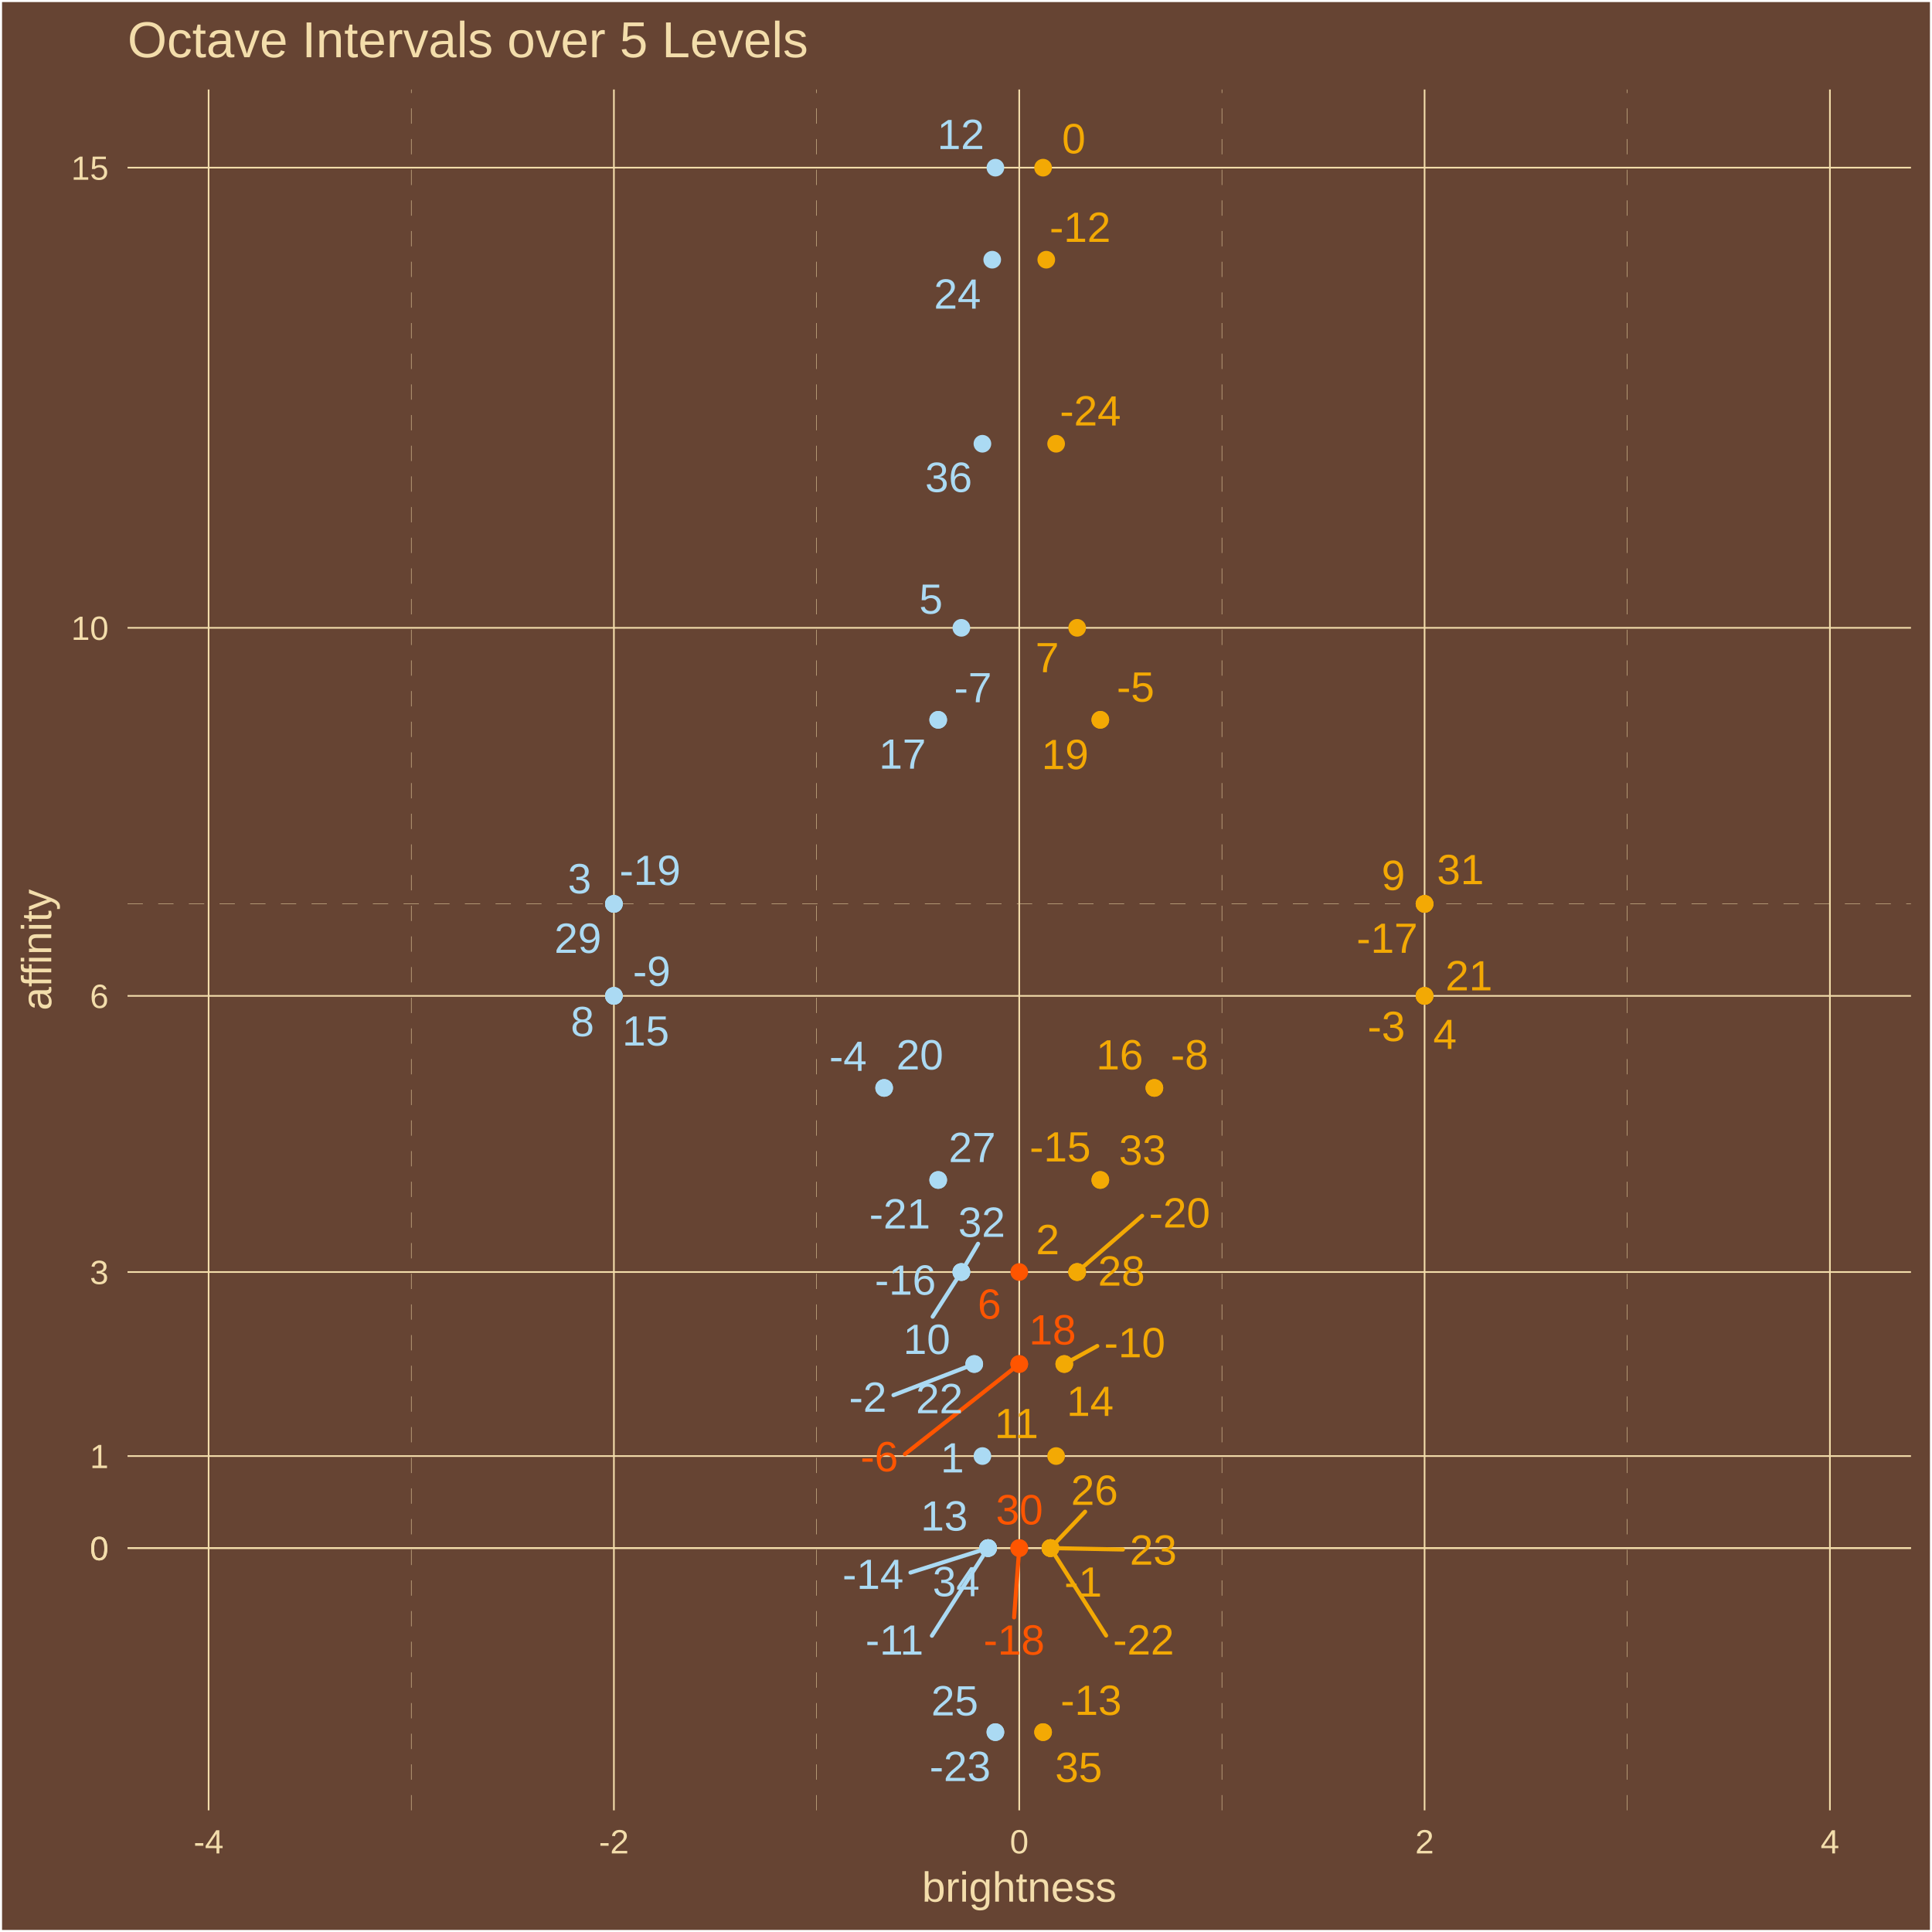
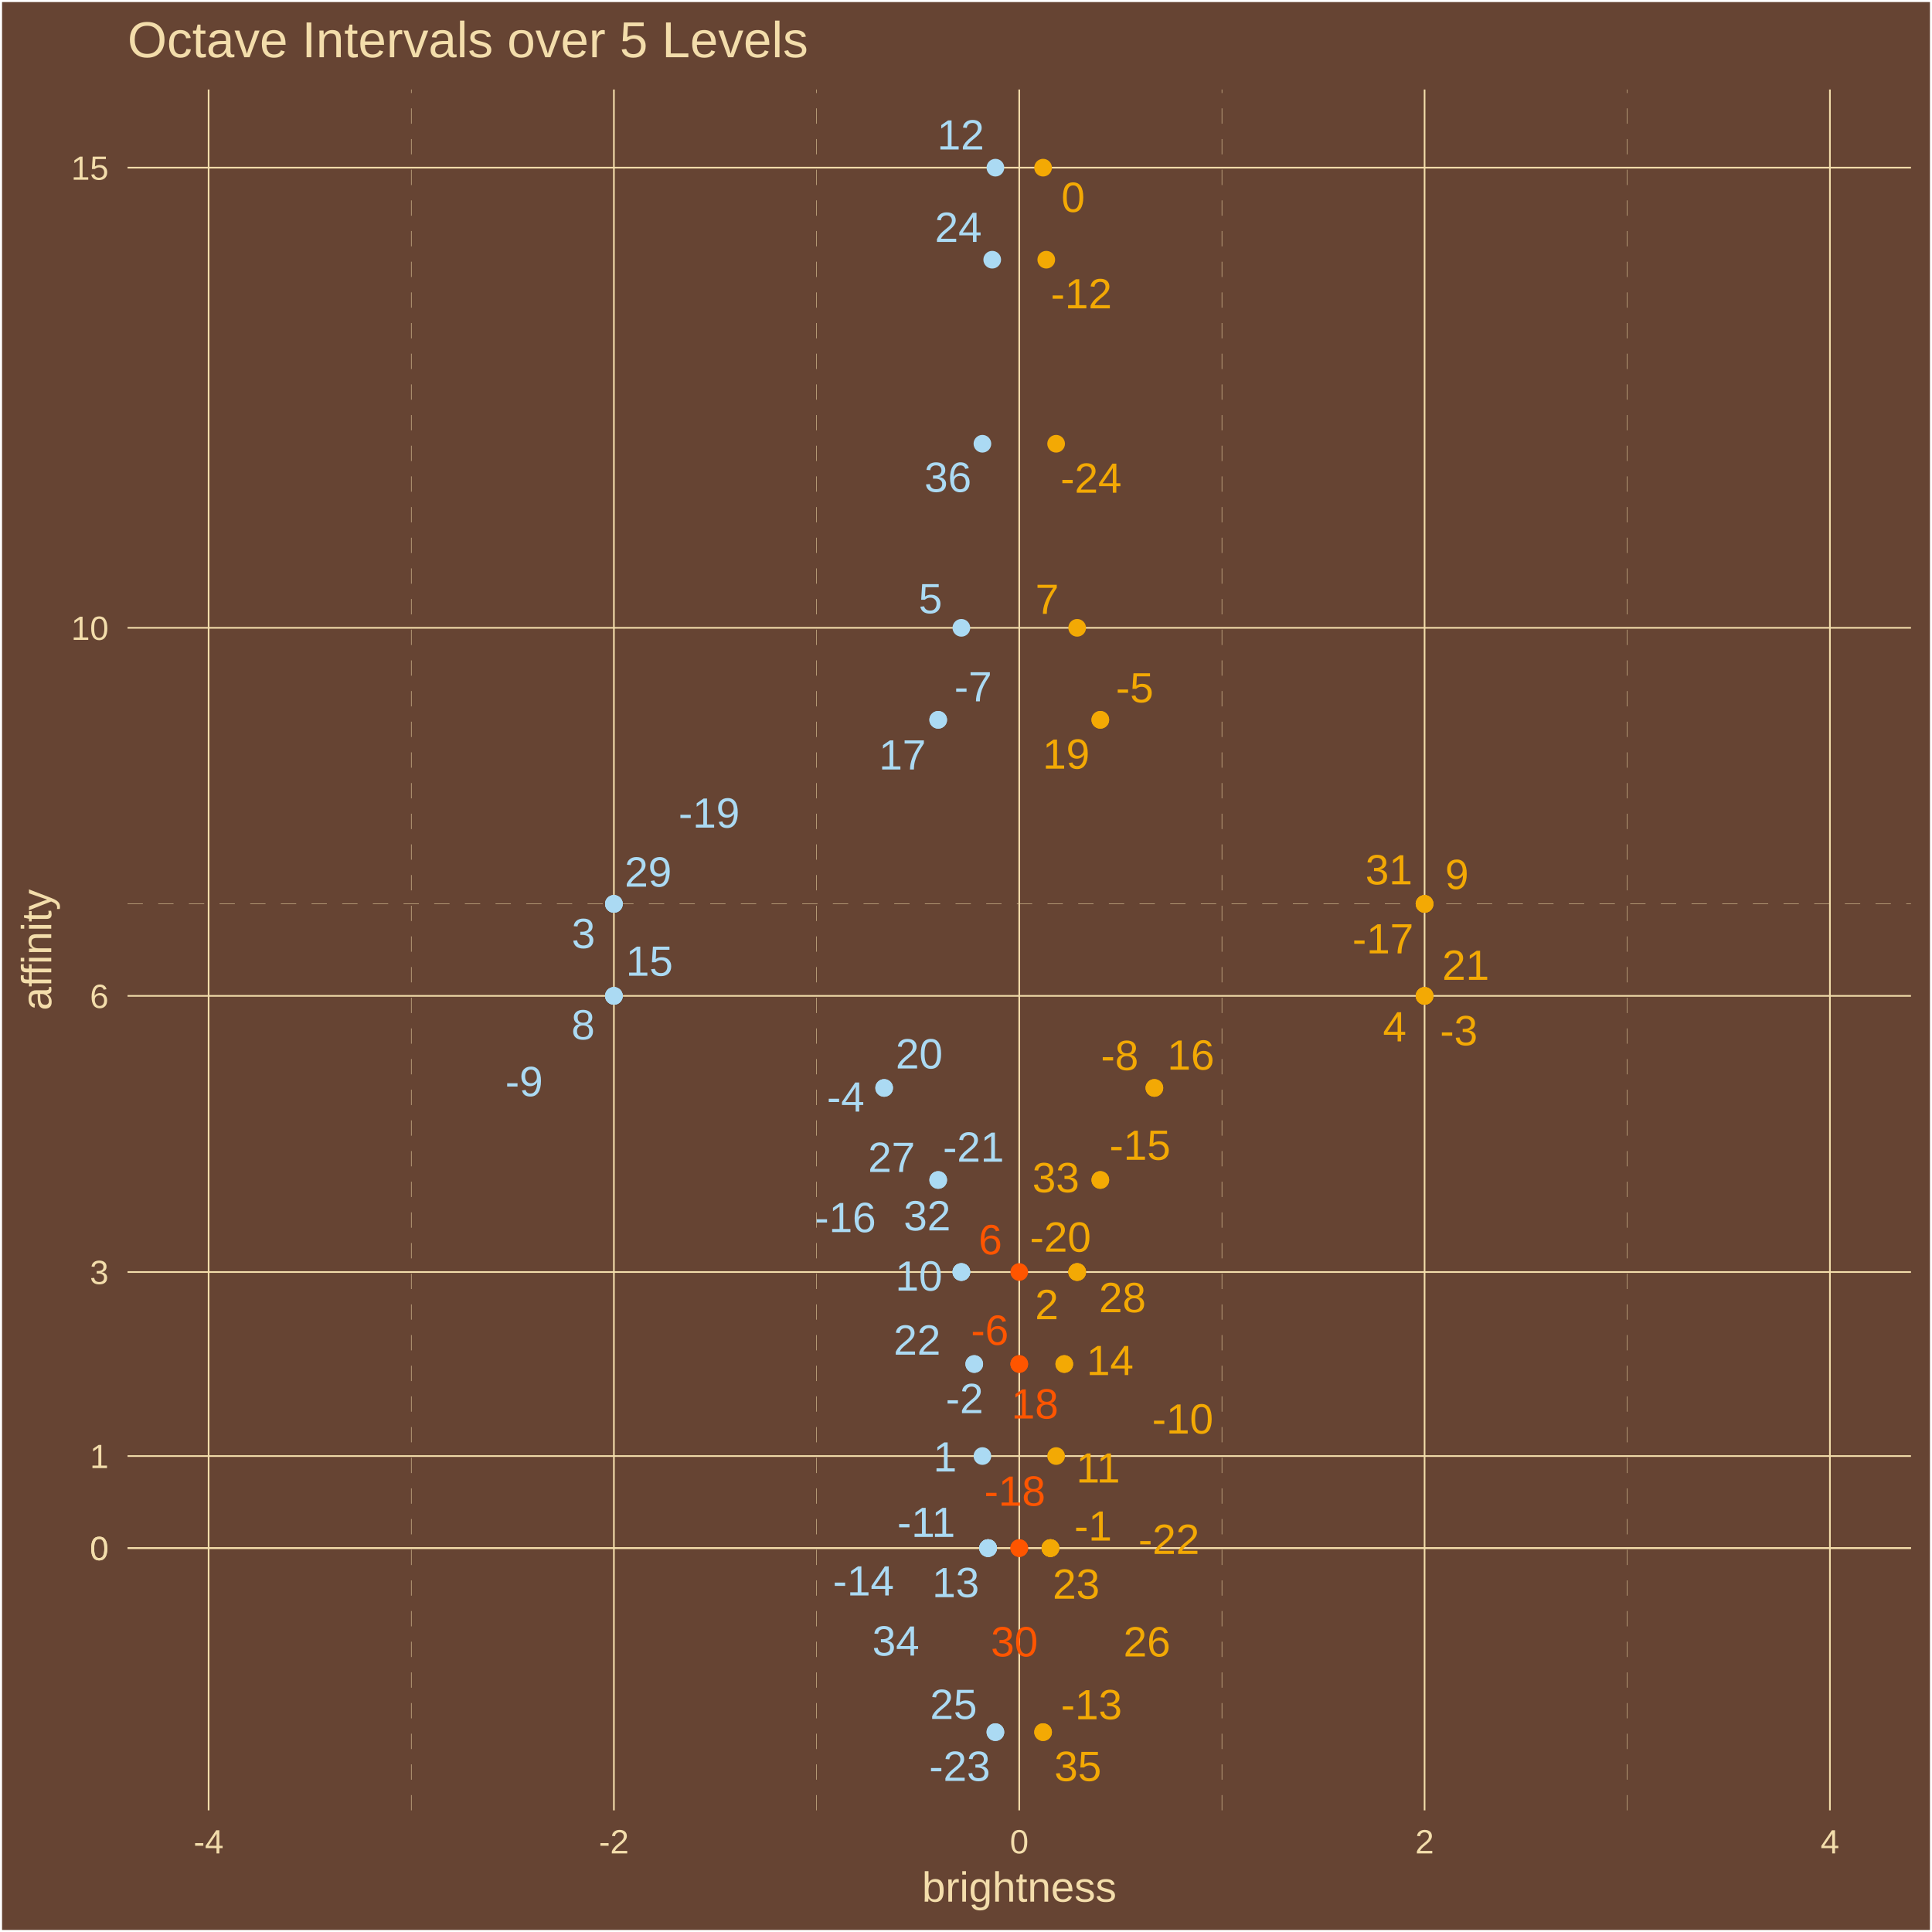
<svg xmlns="http://www.w3.org/2000/svg" class="svglite" width="504.00pt" height="504.00pt" viewBox="0 0 504.00 504.00">
  <defs>
    <style type="text/css">
    .svglite line, .svglite polyline, .svglite polygon, .svglite path, .svglite rect, .svglite circle {
      fill: none;
      stroke: #000000;
      stroke-linecap: round;
      stroke-linejoin: round;
      stroke-miterlimit: 10.00;
    }
    .svglite text {
      white-space: pre;
    }
  </style>
  </defs>
  <rect width="100%" height="100%" style="stroke: none; fill: #664433;" />
  <defs>
    <clipPath id="cpMC4wMHw1MDQuMDB8MC4wMHw1MDQuMDA=">
      <rect x="0.00" y="0.00" width="504.00" height="504.00" />
    </clipPath>
  </defs>
  <g clip-path="url(#cpMC4wMHw1MDQuMDB8MC4wMHw1MDQuMDA=)">
    <rect x="0.00" y="0" width="504.00" height="504.00" style="stroke-width: 1.07; stroke: #FFFFFF; fill: #664433;" />
  </g>
  <defs>
    <clipPath id="cpMzMuMjd8NDk4LjUyfDIzLjM0fDQ3Mi4yNw==">
      <rect x="33.27" y="23.34" width="465.25" height="448.93" />
    </clipPath>
  </defs>
  <g clip-path="url(#cpMzMuMjd8NDk4LjUyfDIzLjM0fDQ3Mi4yNw==)">
    <rect x="33.27" y="23.34" width="465.25" height="448.93" style="stroke-width: 1.07; stroke: none; fill: #664433;" />
    <polyline points="33.27,235.80 498.52,235.80 " style="stroke-width: 0.11; stroke: #F3DDAB; stroke-dasharray: 4.00,4.00; stroke-linecap: butt;" />
    <polyline points="107.29,472.27 107.29,23.34 " style="stroke-width: 0.11; stroke: #F3DDAB; stroke-dasharray: 4.00,4.00; stroke-linecap: butt;" />
    <polyline points="213.02,472.27 213.02,23.34 " style="stroke-width: 0.11; stroke: #F3DDAB; stroke-dasharray: 4.00,4.00; stroke-linecap: butt;" />
    <polyline points="318.76,472.27 318.76,23.34 " style="stroke-width: 0.11; stroke: #F3DDAB; stroke-dasharray: 4.00,4.00; stroke-linecap: butt;" />
    <polyline points="424.50,472.27 424.50,23.34 " style="stroke-width: 0.11; stroke: #F3DDAB; stroke-dasharray: 4.00,4.00; stroke-linecap: butt;" />
    <polyline points="33.27,403.85 498.52,403.85 " style="stroke-width: 0.43; stroke: #F3DDAB; stroke-linecap: butt;" />
    <polyline points="33.27,403.85 498.52,403.85 " style="stroke-width: 0.43; stroke: #F3DDAB; stroke-linecap: butt;" />
    <polyline points="33.27,379.84 498.52,379.84 " style="stroke-width: 0.43; stroke: #F3DDAB; stroke-linecap: butt;" />
    <polyline points="33.27,331.83 498.52,331.83 " style="stroke-width: 0.43; stroke: #F3DDAB; stroke-linecap: butt;" />
    <polyline points="33.27,259.80 498.52,259.80 " style="stroke-width: 0.43; stroke: #F3DDAB; stroke-linecap: butt;" />
    <polyline points="33.27,163.78 498.52,163.78 " style="stroke-width: 0.43; stroke: #F3DDAB; stroke-linecap: butt;" />
    <polyline points="33.27,43.74 498.52,43.74 " style="stroke-width: 0.43; stroke: #F3DDAB; stroke-linecap: butt;" />
    <polyline points="54.42,472.27 54.42,23.34 " style="stroke-width: 0.43; stroke: #F3DDAB; stroke-linecap: butt;" />
    <polyline points="160.15,472.27 160.15,23.34 " style="stroke-width: 0.43; stroke: #F3DDAB; stroke-linecap: butt;" />
    <polyline points="265.89,472.27 265.89,23.34 " style="stroke-width: 0.43; stroke: #F3DDAB; stroke-linecap: butt;" />
    <polyline points="371.63,472.27 371.63,23.34 " style="stroke-width: 0.43; stroke: #F3DDAB; stroke-linecap: butt;" />
    <polyline points="477.37,472.27 477.37,23.34 " style="stroke-width: 0.43; stroke: #F3DDAB; stroke-linecap: butt;" />
    <circle cx="275.51" cy="115.76" r="1.95" style="stroke-width: 0.71; stroke: #F3A904; fill: #F3A904;" />
    <circle cx="259.67" cy="451.86" r="1.95" style="stroke-width: 0.71; stroke: #ABDAF3; fill: #ABDAF3;" />
    <circle cx="274.03" cy="403.85" r="1.95" style="stroke-width: 0.71; stroke: #F3A904; fill: #F3A904;" />
    <circle cx="244.75" cy="307.82" r="1.95" style="stroke-width: 0.71; stroke: #ABDAF3; fill: #ABDAF3;" />
    <circle cx="281.00" cy="331.83" r="1.95" style="stroke-width: 0.71; stroke: #F3A904; fill: #F3A904;" />
    <circle cx="160.15" cy="235.80" r="1.95" style="stroke-width: 0.71; stroke: #ABDAF3; fill: #ABDAF3;" />
    <circle cx="265.89" cy="403.85" r="1.95" style="stroke-width: 0.71; stroke: #FF5500; fill: #FF5500;" />
    <circle cx="371.63" cy="235.80" r="1.95" style="stroke-width: 0.71; stroke: #F3A904; fill: #F3A904;" />
    <circle cx="250.79" cy="331.83" r="1.95" style="stroke-width: 0.71; stroke: #ABDAF3; fill: #ABDAF3;" />
    <circle cx="287.04" cy="307.82" r="1.95" style="stroke-width: 0.71; stroke: #F3A904; fill: #F3A904;" />
    <circle cx="257.76" cy="403.85" r="1.95" style="stroke-width: 0.71; stroke: #ABDAF3; fill: #ABDAF3;" />
    <circle cx="272.11" cy="451.86" r="1.95" style="stroke-width: 0.71; stroke: #F3A904; fill: #F3A904;" />
    <circle cx="272.94" cy="67.75" r="1.95" style="stroke-width: 0.71; stroke: #F3A904; fill: #F3A904;" />
    <circle cx="257.76" cy="403.85" r="1.95" style="stroke-width: 0.71; stroke: #ABDAF3; fill: #ABDAF3;" />
    <circle cx="277.64" cy="355.83" r="1.95" style="stroke-width: 0.71; stroke: #F3A904; fill: #F3A904;" />
    <circle cx="160.15" cy="259.80" r="1.95" style="stroke-width: 0.71; stroke: #ABDAF3; fill: #ABDAF3;" />
    <circle cx="301.14" cy="283.81" r="1.95" style="stroke-width: 0.71; stroke: #F3A904; fill: #F3A904;" />
    <circle cx="244.75" cy="187.78" r="1.95" style="stroke-width: 0.71; stroke: #ABDAF3; fill: #ABDAF3;" />
    <circle cx="265.89" cy="355.83" r="1.95" style="stroke-width: 0.71; stroke: #FF5500; fill: #FF5500;" />
    <circle cx="287.04" cy="187.78" r="1.95" style="stroke-width: 0.71; stroke: #F3A904; fill: #F3A904;" />
    <circle cx="230.65" cy="283.81" r="1.95" style="stroke-width: 0.71; stroke: #ABDAF3; fill: #ABDAF3;" />
    <circle cx="371.63" cy="259.80" r="1.95" style="stroke-width: 0.71; stroke: #F3A904; fill: #F3A904;" />
    <circle cx="254.15" cy="355.83" r="1.95" style="stroke-width: 0.71; stroke: #ABDAF3; fill: #ABDAF3;" />
    <circle cx="274.03" cy="403.85" r="1.95" style="stroke-width: 0.71; stroke: #F3A904; fill: #F3A904;" />
    <circle cx="272.11" cy="43.74" r="1.95" style="stroke-width: 0.71; stroke: #F3A904; fill: #F3A904;" />
    <circle cx="256.28" cy="379.84" r="1.95" style="stroke-width: 0.71; stroke: #ABDAF3; fill: #ABDAF3;" />
    <circle cx="281.00" cy="331.83" r="1.95" style="stroke-width: 0.71; stroke: #F3A904; fill: #F3A904;" />
    <circle cx="160.15" cy="235.80" r="1.95" style="stroke-width: 0.71; stroke: #ABDAF3; fill: #ABDAF3;" />
    <circle cx="371.63" cy="259.80" r="1.95" style="stroke-width: 0.71; stroke: #F3A904; fill: #F3A904;" />
    <circle cx="250.79" cy="163.78" r="1.95" style="stroke-width: 0.71; stroke: #ABDAF3; fill: #ABDAF3;" />
    <circle cx="265.89" cy="331.83" r="1.95" style="stroke-width: 0.71; stroke: #FF5500; fill: #FF5500;" />
    <circle cx="281.00" cy="163.78" r="1.95" style="stroke-width: 0.71; stroke: #F3A904; fill: #F3A904;" />
    <circle cx="160.15" cy="259.80" r="1.95" style="stroke-width: 0.71; stroke: #ABDAF3; fill: #ABDAF3;" />
    <circle cx="371.63" cy="235.80" r="1.95" style="stroke-width: 0.71; stroke: #F3A904; fill: #F3A904;" />
    <circle cx="250.79" cy="331.83" r="1.95" style="stroke-width: 0.71; stroke: #ABDAF3; fill: #ABDAF3;" />
    <circle cx="275.51" cy="379.84" r="1.95" style="stroke-width: 0.71; stroke: #F3A904; fill: #F3A904;" />
    <circle cx="259.67" cy="43.74" r="1.95" style="stroke-width: 0.71; stroke: #ABDAF3; fill: #ABDAF3;" />
    <circle cx="257.76" cy="403.85" r="1.95" style="stroke-width: 0.71; stroke: #ABDAF3; fill: #ABDAF3;" />
    <circle cx="277.64" cy="355.83" r="1.95" style="stroke-width: 0.71; stroke: #F3A904; fill: #F3A904;" />
    <circle cx="160.15" cy="259.80" r="1.95" style="stroke-width: 0.71; stroke: #ABDAF3; fill: #ABDAF3;" />
    <circle cx="301.14" cy="283.81" r="1.95" style="stroke-width: 0.71; stroke: #F3A904; fill: #F3A904;" />
    <circle cx="244.75" cy="187.78" r="1.95" style="stroke-width: 0.71; stroke: #ABDAF3; fill: #ABDAF3;" />
    <circle cx="265.89" cy="355.83" r="1.95" style="stroke-width: 0.71; stroke: #FF5500; fill: #FF5500;" />
    <circle cx="287.04" cy="187.78" r="1.95" style="stroke-width: 0.71; stroke: #F3A904; fill: #F3A904;" />
    <circle cx="230.65" cy="283.81" r="1.95" style="stroke-width: 0.71; stroke: #ABDAF3; fill: #ABDAF3;" />
    <circle cx="371.63" cy="259.80" r="1.95" style="stroke-width: 0.71; stroke: #F3A904; fill: #F3A904;" />
    <circle cx="254.15" cy="355.83" r="1.95" style="stroke-width: 0.71; stroke: #ABDAF3; fill: #ABDAF3;" />
    <circle cx="274.03" cy="403.85" r="1.95" style="stroke-width: 0.71; stroke: #F3A904; fill: #F3A904;" />
    <circle cx="258.84" cy="67.75" r="1.95" style="stroke-width: 0.71; stroke: #ABDAF3; fill: #ABDAF3;" />
    <circle cx="259.67" cy="451.86" r="1.95" style="stroke-width: 0.71; stroke: #ABDAF3; fill: #ABDAF3;" />
    <circle cx="274.03" cy="403.85" r="1.95" style="stroke-width: 0.71; stroke: #F3A904; fill: #F3A904;" />
    <circle cx="244.75" cy="307.82" r="1.95" style="stroke-width: 0.71; stroke: #ABDAF3; fill: #ABDAF3;" />
    <circle cx="281.00" cy="331.83" r="1.95" style="stroke-width: 0.71; stroke: #F3A904; fill: #F3A904;" />
    <circle cx="160.15" cy="235.80" r="1.95" style="stroke-width: 0.71; stroke: #ABDAF3; fill: #ABDAF3;" />
    <circle cx="265.89" cy="403.85" r="1.95" style="stroke-width: 0.71; stroke: #FF5500; fill: #FF5500;" />
    <circle cx="371.63" cy="235.80" r="1.95" style="stroke-width: 0.71; stroke: #F3A904; fill: #F3A904;" />
    <circle cx="250.79" cy="331.83" r="1.95" style="stroke-width: 0.71; stroke: #ABDAF3; fill: #ABDAF3;" />
    <circle cx="287.04" cy="307.82" r="1.95" style="stroke-width: 0.71; stroke: #F3A904; fill: #F3A904;" />
    <circle cx="257.76" cy="403.85" r="1.95" style="stroke-width: 0.71; stroke: #ABDAF3; fill: #ABDAF3;" />
    <circle cx="272.11" cy="451.86" r="1.95" style="stroke-width: 0.71; stroke: #F3A904; fill: #F3A904;" />
    <circle cx="256.28" cy="115.76" r="1.95" style="stroke-width: 0.71; stroke: #ABDAF3; fill: #ABDAF3;" />
-     <line x1="288.55" y1="426.66" x2="274.63" y2="404.78" style="stroke-width: 1.07; stroke: #F3A904;" />
-     <line x1="297.94" y1="317.17" x2="281.85" y2="331.09" style="stroke-width: 1.07; stroke: #F3A904;" />
-     <line x1="264.55" y1="421.93" x2="265.81" y2="404.94" style="stroke-width: 1.07; stroke: #FF5500;" />
-     <line x1="237.52" y1="410.24" x2="256.68" y2="404.19" style="stroke-width: 1.07; stroke: #ABDAF3;" />
-     <line x1="243.11" y1="426.71" x2="257.16" y2="404.78" style="stroke-width: 1.07; stroke: #ABDAF3;" />
-     <line x1="286.24" y1="351.13" x2="278.64" y2="355.29" style="stroke-width: 1.07; stroke: #F3A904;" />
-     <line x1="236.08" y1="379.34" x2="265.01" y2="356.53" style="stroke-width: 1.07; stroke: #FF5500;" />
-     <line x1="233.09" y1="363.95" x2="253.09" y2="356.24" style="stroke-width: 1.07; stroke: #ABDAF3;" />
-     <line x1="243.31" y1="343.49" x2="250.19" y2="332.76" style="stroke-width: 1.07; stroke: #ABDAF3;" />
-     <line x1="292.92" y1="404.22" x2="275.17" y2="403.87" style="stroke-width: 1.07; stroke: #F3A904;" />
-     <line x1="283.07" y1="394.36" x2="274.80" y2="403.04" style="stroke-width: 1.07; stroke: #F3A904;" />
-     <line x1="255.15" y1="324.46" x2="251.35" y2="330.87" style="stroke-width: 1.07; stroke: #ABDAF3;" />
-     <text x="284.45" y="111.00" text-anchor="middle" style="font-size: 11.04px;fill: #F3A904; font-family: &quot;Arial&quot;;" textLength="15.94px" lengthAdjust="spacingAndGlyphs">-24</text>
-     <text x="250.46" y="464.62" text-anchor="middle" style="font-size: 11.04px;fill: #ABDAF3; font-family: &quot;Arial&quot;;" textLength="15.94px" lengthAdjust="spacingAndGlyphs">-23</text>
-     <text x="298.32" y="431.61" text-anchor="middle" style="font-size: 11.04px;fill: #F3A904; font-family: &quot;Arial&quot;;" textLength="15.94px" lengthAdjust="spacingAndGlyphs">-22</text>
-     <text x="234.73" y="320.48" text-anchor="middle" style="font-size: 11.04px;fill: #ABDAF3; font-family: &quot;Arial&quot;;" textLength="15.94px" lengthAdjust="spacingAndGlyphs">-21</text>
-     <text x="307.71" y="320.23" text-anchor="middle" style="font-size: 11.04px;fill: #F3A904; font-family: &quot;Arial&quot;;" textLength="15.94px" lengthAdjust="spacingAndGlyphs">-20</text>
-     <text x="169.58" y="230.86" text-anchor="middle" style="font-size: 11.04px;fill: #ABDAF3; font-family: &quot;Arial&quot;;" textLength="15.94px" lengthAdjust="spacingAndGlyphs">-19</text>
-     <text x="264.55" y="431.64" text-anchor="middle" style="font-size: 11.04px;fill: #FF5500; font-family: &quot;Arial&quot;;" textLength="15.94px" lengthAdjust="spacingAndGlyphs">-18</text>
-     <text x="361.86" y="248.56" text-anchor="middle" style="font-size: 11.04px;fill: #F3A904; font-family: &quot;Arial&quot;;" textLength="15.94px" lengthAdjust="spacingAndGlyphs">-17</text>
-     <text x="236.18" y="337.74" text-anchor="middle" style="font-size: 11.04px;fill: #ABDAF3; font-family: &quot;Arial&quot;;" textLength="15.94px" lengthAdjust="spacingAndGlyphs">-16</text>
-     <text x="276.56" y="302.99" text-anchor="middle" style="font-size: 11.04px;fill: #F3A904; font-family: &quot;Arial&quot;;" textLength="15.94px" lengthAdjust="spacingAndGlyphs">-15</text>
-     <text x="227.75" y="414.50" text-anchor="middle" style="font-size: 11.04px;fill: #ABDAF3; font-family: &quot;Arial&quot;;" textLength="15.94px" lengthAdjust="spacingAndGlyphs">-14</text>
-     <text x="284.64" y="447.37" text-anchor="middle" style="font-size: 11.04px;fill: #F3A904; font-family: &quot;Arial&quot;;" textLength="15.94px" lengthAdjust="spacingAndGlyphs">-13</text>
-     <text x="281.77" y="63.10" text-anchor="middle" style="font-size: 11.04px;fill: #F3A904; font-family: &quot;Arial&quot;;" textLength="15.94px" lengthAdjust="spacingAndGlyphs">-12</text>
-     <text x="233.34" y="431.65" text-anchor="middle" style="font-size: 11.04px;fill: #ABDAF3; font-family: &quot;Arial&quot;;" textLength="15.94px" lengthAdjust="spacingAndGlyphs">-11</text>
-     <text x="296.01" y="354.08" text-anchor="middle" style="font-size: 11.04px;fill: #F3A904; font-family: &quot;Arial&quot;;" textLength="15.94px" lengthAdjust="spacingAndGlyphs">-10</text>
-     <text x="170.01" y="257.19" text-anchor="middle" style="font-size: 11.04px;fill: #ABDAF3; font-family: &quot;Arial&quot;;" textLength="9.81px" lengthAdjust="spacingAndGlyphs">-9</text>
-     <text x="310.31" y="278.98" text-anchor="middle" style="font-size: 11.04px;fill: #F3A904; font-family: &quot;Arial&quot;;" textLength="9.81px" lengthAdjust="spacingAndGlyphs">-8</text>
-     <text x="253.81" y="183.20" text-anchor="middle" style="font-size: 11.04px;fill: #ABDAF3; font-family: &quot;Arial&quot;;" textLength="9.81px" lengthAdjust="spacingAndGlyphs">-7</text>
-     <text x="229.38" y="383.82" text-anchor="middle" style="font-size: 11.04px;fill: #FF5500; font-family: &quot;Arial&quot;;" textLength="9.81px" lengthAdjust="spacingAndGlyphs">-6</text>
-     <text x="296.23" y="183.03" text-anchor="middle" style="font-size: 11.04px;fill: #F3A904; font-family: &quot;Arial&quot;;" textLength="9.81px" lengthAdjust="spacingAndGlyphs">-5</text>
-     <text x="221.23" y="279.37" text-anchor="middle" style="font-size: 11.04px;fill: #ABDAF3; font-family: &quot;Arial&quot;;" textLength="9.81px" lengthAdjust="spacingAndGlyphs">-4</text>
-     <text x="361.65" y="271.58" text-anchor="middle" style="font-size: 11.04px;fill: #F3A904; font-family: &quot;Arial&quot;;" textLength="9.81px" lengthAdjust="spacingAndGlyphs">-3</text>
-     <text x="226.39" y="368.30" text-anchor="middle" style="font-size: 11.04px;fill: #ABDAF3; font-family: &quot;Arial&quot;;" textLength="9.81px" lengthAdjust="spacingAndGlyphs">-2</text>
-     <text x="282.57" y="416.51" text-anchor="middle" style="font-size: 11.04px;fill: #F3A904; font-family: &quot;Arial&quot;;" textLength="9.81px" lengthAdjust="spacingAndGlyphs">-1</text>
-     <text x="280.11" y="39.99" text-anchor="middle" style="font-size: 11.04px;fill: #F3A904; font-family: &quot;Arial&quot;;" textLength="6.13px" lengthAdjust="spacingAndGlyphs">0</text>
-     <text x="248.43" y="384.12" text-anchor="middle" style="font-size: 11.04px;fill: #ABDAF3; font-family: &quot;Arial&quot;;" textLength="6.13px" lengthAdjust="spacingAndGlyphs">1</text>
-     <text x="273.31" y="327.18" text-anchor="middle" style="font-size: 11.04px;fill: #F3A904; font-family: &quot;Arial&quot;;" textLength="6.13px" lengthAdjust="spacingAndGlyphs">2</text>
-     <text x="151.19" y="233.04" text-anchor="middle" style="font-size: 11.04px;fill: #ABDAF3; font-family: &quot;Arial&quot;;" textLength="6.13px" lengthAdjust="spacingAndGlyphs">3</text>
-     <text x="376.95" y="273.63" text-anchor="middle" style="font-size: 11.04px;fill: #F3A904; font-family: &quot;Arial&quot;;" textLength="6.13px" lengthAdjust="spacingAndGlyphs">4</text>
-     <text x="242.85" y="160.09" text-anchor="middle" style="font-size: 11.04px;fill: #ABDAF3; font-family: &quot;Arial&quot;;" textLength="6.13px" lengthAdjust="spacingAndGlyphs">5</text>
-     <text x="258.10" y="344.01" text-anchor="middle" style="font-size: 11.04px;fill: #FF5500; font-family: &quot;Arial&quot;;" textLength="6.13px" lengthAdjust="spacingAndGlyphs">6</text>
-     <text x="273.18" y="175.36" text-anchor="middle" style="font-size: 11.04px;fill: #F3A904; font-family: &quot;Arial&quot;;" textLength="6.13px" lengthAdjust="spacingAndGlyphs">7</text>
-     <text x="151.94" y="270.31" text-anchor="middle" style="font-size: 11.04px;fill: #ABDAF3; font-family: &quot;Arial&quot;;" textLength="6.13px" lengthAdjust="spacingAndGlyphs">8</text>
-     <text x="363.48" y="232.17" text-anchor="middle" style="font-size: 11.04px;fill: #F3A904; font-family: &quot;Arial&quot;;" textLength="6.13px" lengthAdjust="spacingAndGlyphs">9</text>
-     <text x="241.76" y="353.20" text-anchor="middle" style="font-size: 11.04px;fill: #ABDAF3; font-family: &quot;Arial&quot;;" textLength="12.27px" lengthAdjust="spacingAndGlyphs">10</text>
-     <text x="265.16" y="375.15" text-anchor="middle" style="font-size: 11.04px;fill: #F3A904; font-family: &quot;Arial&quot;;" textLength="12.27px" lengthAdjust="spacingAndGlyphs">11</text>
-     <text x="250.64" y="38.88" text-anchor="middle" style="font-size: 11.04px;fill: #ABDAF3; font-family: &quot;Arial&quot;;" textLength="12.27px" lengthAdjust="spacingAndGlyphs">12</text>
-     <text x="246.31" y="399.28" text-anchor="middle" style="font-size: 11.04px;fill: #ABDAF3; font-family: &quot;Arial&quot;;" textLength="12.27px" lengthAdjust="spacingAndGlyphs">13</text>
-     <text x="284.38" y="369.37" text-anchor="middle" style="font-size: 11.04px;fill: #F3A904; font-family: &quot;Arial&quot;;" textLength="12.27px" lengthAdjust="spacingAndGlyphs">14</text>
-     <text x="168.44" y="272.76" text-anchor="middle" style="font-size: 11.04px;fill: #ABDAF3; font-family: &quot;Arial&quot;;" textLength="12.27px" lengthAdjust="spacingAndGlyphs">15</text>
-     <text x="292.09" y="278.98" text-anchor="middle" style="font-size: 11.04px;fill: #F3A904; font-family: &quot;Arial&quot;;" textLength="12.27px" lengthAdjust="spacingAndGlyphs">16</text>
-     <text x="235.43" y="200.52" text-anchor="middle" style="font-size: 11.04px;fill: #ABDAF3; font-family: &quot;Arial&quot;;" textLength="12.27px" lengthAdjust="spacingAndGlyphs">17</text>
-     <text x="274.57" y="350.72" text-anchor="middle" style="font-size: 11.04px;fill: #FF5500; font-family: &quot;Arial&quot;;" textLength="12.27px" lengthAdjust="spacingAndGlyphs">18</text>
-     <text x="277.85" y="200.63" text-anchor="middle" style="font-size: 11.04px;fill: #F3A904; font-family: &quot;Arial&quot;;" textLength="12.27px" lengthAdjust="spacingAndGlyphs">19</text>
-     <text x="239.95" y="278.99" text-anchor="middle" style="font-size: 11.04px;fill: #ABDAF3; font-family: &quot;Arial&quot;;" textLength="12.27px" lengthAdjust="spacingAndGlyphs">20</text>
-     <text x="383.20" y="258.35" text-anchor="middle" style="font-size: 11.04px;fill: #F3A904; font-family: &quot;Arial&quot;;" textLength="12.27px" lengthAdjust="spacingAndGlyphs">21</text>
-     <text x="245.06" y="368.67" text-anchor="middle" style="font-size: 11.04px;fill: #ABDAF3; font-family: &quot;Arial&quot;;" textLength="12.27px" lengthAdjust="spacingAndGlyphs">22</text>
-     <text x="300.85" y="408.17" text-anchor="middle" style="font-size: 11.04px;fill: #F3A904; font-family: &quot;Arial&quot;;" textLength="12.27px" lengthAdjust="spacingAndGlyphs">23</text>
-     <text x="249.77" y="80.52" text-anchor="middle" style="font-size: 11.04px;fill: #ABDAF3; font-family: &quot;Arial&quot;;" textLength="12.27px" lengthAdjust="spacingAndGlyphs">24</text>
-     <text x="249.06" y="447.50" text-anchor="middle" style="font-size: 11.04px;fill: #ABDAF3; font-family: &quot;Arial&quot;;" textLength="12.27px" lengthAdjust="spacingAndGlyphs">25</text>
-     <text x="285.52" y="392.56" text-anchor="middle" style="font-size: 11.04px;fill: #F3A904; font-family: &quot;Arial&quot;;" textLength="12.27px" lengthAdjust="spacingAndGlyphs">26</text>
-     <text x="253.61" y="303.16" text-anchor="middle" style="font-size: 11.04px;fill: #ABDAF3; font-family: &quot;Arial&quot;;" textLength="12.27px" lengthAdjust="spacingAndGlyphs">27</text>
-     <text x="292.55" y="335.38" text-anchor="middle" style="font-size: 11.04px;fill: #F3A904; font-family: &quot;Arial&quot;;" textLength="12.27px" lengthAdjust="spacingAndGlyphs">28</text>
-     <text x="150.75" y="248.58" text-anchor="middle" style="font-size: 11.04px;fill: #ABDAF3; font-family: &quot;Arial&quot;;" textLength="12.27px" lengthAdjust="spacingAndGlyphs">29</text>
-     <text x="265.94" y="397.66" text-anchor="middle" style="font-size: 11.04px;fill: #FF5500; font-family: &quot;Arial&quot;;" textLength="12.27px" lengthAdjust="spacingAndGlyphs">30</text>
-     <text x="380.98" y="230.66" text-anchor="middle" style="font-size: 11.04px;fill: #F3A904; font-family: &quot;Arial&quot;;" textLength="12.27px" lengthAdjust="spacingAndGlyphs">31</text>
-     <text x="256.10" y="322.66" text-anchor="middle" style="font-size: 11.04px;fill: #ABDAF3; font-family: &quot;Arial&quot;;" textLength="12.27px" lengthAdjust="spacingAndGlyphs">32</text>
-     <text x="298.04" y="303.85" text-anchor="middle" style="font-size: 11.04px;fill: #F3A904; font-family: &quot;Arial&quot;;" textLength="12.27px" lengthAdjust="spacingAndGlyphs">33</text>
-     <text x="249.43" y="416.41" text-anchor="middle" style="font-size: 11.04px;fill: #ABDAF3; font-family: &quot;Arial&quot;;" textLength="12.27px" lengthAdjust="spacingAndGlyphs">34</text>
-     <text x="281.38" y="464.85" text-anchor="middle" style="font-size: 11.04px;fill: #F3A904; font-family: &quot;Arial&quot;;" textLength="12.27px" lengthAdjust="spacingAndGlyphs">35</text>
-     <text x="247.47" y="128.33" text-anchor="middle" style="font-size: 11.04px;fill: #ABDAF3; font-family: &quot;Arial&quot;;" textLength="12.27px" lengthAdjust="spacingAndGlyphs">36</text>
+     <line x1="295.17" y1="401.44" x2="275.16" y2="403.72" style="stroke-width: 1.07; stroke: none;" />
+     <line x1="175.22" y1="212.93" x2="160.77" y2="234.87" style="stroke-width: 1.07; stroke: none;" />
+     <line x1="264.76" y1="394.60" x2="265.76" y2="402.75" style="stroke-width: 1.07; stroke: none;" />
+     <line x1="230.31" y1="318.14" x2="249.85" y2="331.20" style="stroke-width: 1.07; stroke: none;" />
+     <line x1="235.03" y1="411.91" x2="256.69" y2="404.23" style="stroke-width: 1.07; stroke: none;" />
+     <line x1="298.76" y1="369.37" x2="278.59" y2="356.44" style="stroke-width: 1.07; stroke: none;" />
+     <line x1="143.44" y1="281.07" x2="159.46" y2="260.68" style="stroke-width: 1.07; stroke: none;" />
+     <line x1="247.19" y1="351.00" x2="253.22" y2="355.19" style="stroke-width: 1.07; stroke: none;" />
+     <line x1="291.26" y1="427.27" x2="274.69" y2="404.74" style="stroke-width: 1.07; stroke: none;" />
+     <line x1="264.63" y1="422.39" x2="265.82" y2="404.95" style="stroke-width: 1.07; stroke: none;" />
+     <line x1="244.02" y1="322.78" x2="250.12" y2="330.93" style="stroke-width: 1.07; stroke: none;" />
+     <line x1="241.62" y1="427.00" x2="257.12" y2="404.76" style="stroke-width: 1.07; stroke: none;" />
+     <text x="284.63" y="128.55" text-anchor="middle" style="font-size: 11.04px;fill: #F3A904; font-family: &quot;Arial&quot;;" textLength="15.94px" lengthAdjust="spacingAndGlyphs">-24</text>
+     <text x="250.36" y="464.58" text-anchor="middle" style="font-size: 11.04px;fill: #ABDAF3; font-family: &quot;Arial&quot;;" textLength="15.94px" lengthAdjust="spacingAndGlyphs">-23</text>
+     <text x="304.94" y="405.38" text-anchor="middle" style="font-size: 11.04px;fill: #F3A904; font-family: &quot;Arial&quot;;" textLength="15.94px" lengthAdjust="spacingAndGlyphs">-22</text>
+     <text x="253.95" y="303.06" text-anchor="middle" style="font-size: 11.04px;fill: #ABDAF3; font-family: &quot;Arial&quot;;" textLength="15.94px" lengthAdjust="spacingAndGlyphs">-21</text>
+     <text x="276.64" y="326.53" text-anchor="middle" style="font-size: 11.04px;fill: #F3A904; font-family: &quot;Arial&quot;;" textLength="15.94px" lengthAdjust="spacingAndGlyphs">-20</text>
+     <text x="184.99" y="215.91" text-anchor="middle" style="font-size: 11.04px;fill: #ABDAF3; font-family: &quot;Arial&quot;;" textLength="15.94px" lengthAdjust="spacingAndGlyphs">-19</text>
+     <text x="264.75" y="392.80" text-anchor="middle" style="font-size: 11.04px;fill: #FF5500; font-family: &quot;Arial&quot;;" textLength="15.94px" lengthAdjust="spacingAndGlyphs">-18</text>
+     <text x="360.77" y="248.71" text-anchor="middle" style="font-size: 11.04px;fill: #F3A904; font-family: &quot;Arial&quot;;" textLength="15.94px" lengthAdjust="spacingAndGlyphs">-17</text>
+     <text x="220.54" y="321.42" text-anchor="middle" style="font-size: 11.04px;fill: #ABDAF3; font-family: &quot;Arial&quot;;" textLength="15.94px" lengthAdjust="spacingAndGlyphs">-16</text>
+     <text x="297.38" y="302.56" text-anchor="middle" style="font-size: 11.04px;fill: #F3A904; font-family: &quot;Arial&quot;;" textLength="15.94px" lengthAdjust="spacingAndGlyphs">-15</text>
+     <text x="225.26" y="416.21" text-anchor="middle" style="font-size: 11.04px;fill: #ABDAF3; font-family: &quot;Arial&quot;;" textLength="15.94px" lengthAdjust="spacingAndGlyphs">-14</text>
+     <text x="284.74" y="448.50" text-anchor="middle" style="font-size: 11.04px;fill: #F3A904; font-family: &quot;Arial&quot;;" textLength="15.94px" lengthAdjust="spacingAndGlyphs">-13</text>
+     <text x="282.09" y="80.44" text-anchor="middle" style="font-size: 11.04px;fill: #F3A904; font-family: &quot;Arial&quot;;" textLength="15.94px" lengthAdjust="spacingAndGlyphs">-12</text>
+     <text x="241.63" y="400.94" text-anchor="middle" style="font-size: 11.04px;fill: #ABDAF3; font-family: &quot;Arial&quot;;" textLength="15.94px" lengthAdjust="spacingAndGlyphs">-11</text>
+     <text x="308.53" y="373.97" text-anchor="middle" style="font-size: 11.04px;fill: #F3A904; font-family: &quot;Arial&quot;;" textLength="15.94px" lengthAdjust="spacingAndGlyphs">-10</text>
+     <text x="136.73" y="285.95" text-anchor="middle" style="font-size: 11.04px;fill: #ABDAF3; font-family: &quot;Arial&quot;;" textLength="9.81px" lengthAdjust="spacingAndGlyphs">-9</text>
+     <text x="292.10" y="279.15" text-anchor="middle" style="font-size: 11.04px;fill: #F3A904; font-family: &quot;Arial&quot;;" textLength="9.81px" lengthAdjust="spacingAndGlyphs">-8</text>
+     <text x="253.86" y="182.96" text-anchor="middle" style="font-size: 11.04px;fill: #ABDAF3; font-family: &quot;Arial&quot;;" textLength="9.81px" lengthAdjust="spacingAndGlyphs">-7</text>
+     <text x="258.21" y="350.83" text-anchor="middle" style="font-size: 11.04px;fill: #FF5500; font-family: &quot;Arial&quot;;" textLength="9.81px" lengthAdjust="spacingAndGlyphs">-6</text>
+     <text x="296.00" y="183.23" text-anchor="middle" style="font-size: 11.04px;fill: #F3A904; font-family: &quot;Arial&quot;;" textLength="9.81px" lengthAdjust="spacingAndGlyphs">-5</text>
+     <text x="220.62" y="289.98" text-anchor="middle" style="font-size: 11.04px;fill: #ABDAF3; font-family: &quot;Arial&quot;;" textLength="9.81px" lengthAdjust="spacingAndGlyphs">-4</text>
+     <text x="380.56" y="272.68" text-anchor="middle" style="font-size: 11.04px;fill: #F3A904; font-family: &quot;Arial&quot;;" textLength="9.81px" lengthAdjust="spacingAndGlyphs">-3</text>
+     <text x="251.62" y="368.65" text-anchor="middle" style="font-size: 11.04px;fill: #ABDAF3; font-family: &quot;Arial&quot;;" textLength="9.81px" lengthAdjust="spacingAndGlyphs">-2</text>
+     <text x="285.16" y="401.89" text-anchor="middle" style="font-size: 11.04px;fill: #F3A904; font-family: &quot;Arial&quot;;" textLength="9.81px" lengthAdjust="spacingAndGlyphs">-1</text>
+     <text x="279.94" y="55.29" text-anchor="middle" style="font-size: 11.04px;fill: #F3A904; font-family: &quot;Arial&quot;;" textLength="6.13px" lengthAdjust="spacingAndGlyphs">0</text>
+     <text x="246.53" y="383.87" text-anchor="middle" style="font-size: 11.04px;fill: #ABDAF3; font-family: &quot;Arial&quot;;" textLength="6.13px" lengthAdjust="spacingAndGlyphs">1</text>
+     <text x="273.07" y="344.14" text-anchor="middle" style="font-size: 11.04px;fill: #F3A904; font-family: &quot;Arial&quot;;" textLength="6.13px" lengthAdjust="spacingAndGlyphs">2</text>
+     <text x="152.20" y="247.34" text-anchor="middle" style="font-size: 11.04px;fill: #ABDAF3; font-family: &quot;Arial&quot;;" textLength="6.13px" lengthAdjust="spacingAndGlyphs">3</text>
+     <text x="363.83" y="271.66" text-anchor="middle" style="font-size: 11.04px;fill: #F3A904; font-family: &quot;Arial&quot;;" textLength="6.13px" lengthAdjust="spacingAndGlyphs">4</text>
+     <text x="242.72" y="159.98" text-anchor="middle" style="font-size: 11.04px;fill: #ABDAF3; font-family: &quot;Arial&quot;;" textLength="6.13px" lengthAdjust="spacingAndGlyphs">5</text>
+     <text x="258.35" y="327.21" text-anchor="middle" style="font-size: 11.04px;fill: #FF5500; font-family: &quot;Arial&quot;;" textLength="6.13px" lengthAdjust="spacingAndGlyphs">6</text>
+     <text x="273.16" y="160.13" text-anchor="middle" style="font-size: 11.04px;fill: #F3A904; font-family: &quot;Arial&quot;;" textLength="6.13px" lengthAdjust="spacingAndGlyphs">7</text>
+     <text x="152.11" y="271.16" text-anchor="middle" style="font-size: 11.04px;fill: #ABDAF3; font-family: &quot;Arial&quot;;" textLength="6.13px" lengthAdjust="spacingAndGlyphs">8</text>
+     <text x="380.07" y="231.93" text-anchor="middle" style="font-size: 11.04px;fill: #F3A904; font-family: &quot;Arial&quot;;" textLength="6.13px" lengthAdjust="spacingAndGlyphs">9</text>
+     <text x="239.70" y="336.68" text-anchor="middle" style="font-size: 11.04px;fill: #ABDAF3; font-family: &quot;Arial&quot;;" textLength="12.27px" lengthAdjust="spacingAndGlyphs">10</text>
+     <text x="286.47" y="386.75" text-anchor="middle" style="font-size: 11.04px;fill: #F3A904; font-family: &quot;Arial&quot;;" textLength="12.27px" lengthAdjust="spacingAndGlyphs">11</text>
+     <text x="250.62" y="39.00" text-anchor="middle" style="font-size: 11.04px;fill: #ABDAF3; font-family: &quot;Arial&quot;;" textLength="12.27px" lengthAdjust="spacingAndGlyphs">12</text>
+     <text x="249.31" y="416.65" text-anchor="middle" style="font-size: 11.04px;fill: #ABDAF3; font-family: &quot;Arial&quot;;" textLength="12.27px" lengthAdjust="spacingAndGlyphs">13</text>
+     <text x="289.58" y="358.71" text-anchor="middle" style="font-size: 11.04px;fill: #F3A904; font-family: &quot;Arial&quot;;" textLength="12.27px" lengthAdjust="spacingAndGlyphs">14</text>
+     <text x="169.41" y="254.55" text-anchor="middle" style="font-size: 11.04px;fill: #ABDAF3; font-family: &quot;Arial&quot;;" textLength="12.27px" lengthAdjust="spacingAndGlyphs">15</text>
+     <text x="310.65" y="279.05" text-anchor="middle" style="font-size: 11.04px;fill: #F3A904; font-family: &quot;Arial&quot;;" textLength="12.27px" lengthAdjust="spacingAndGlyphs">16</text>
+     <text x="235.42" y="200.74" text-anchor="middle" style="font-size: 11.04px;fill: #ABDAF3; font-family: &quot;Arial&quot;;" textLength="12.27px" lengthAdjust="spacingAndGlyphs">17</text>
+     <text x="269.98" y="370.05" text-anchor="middle" style="font-size: 11.04px;fill: #FF5500; font-family: &quot;Arial&quot;;" textLength="12.27px" lengthAdjust="spacingAndGlyphs">18</text>
+     <text x="278.13" y="200.52" text-anchor="middle" style="font-size: 11.04px;fill: #F3A904; font-family: &quot;Arial&quot;;" textLength="12.27px" lengthAdjust="spacingAndGlyphs">19</text>
+     <text x="239.78" y="278.73" text-anchor="middle" style="font-size: 11.04px;fill: #ABDAF3; font-family: &quot;Arial&quot;;" textLength="12.27px" lengthAdjust="spacingAndGlyphs">20</text>
+     <text x="382.36" y="255.62" text-anchor="middle" style="font-size: 11.04px;fill: #F3A904; font-family: &quot;Arial&quot;;" textLength="12.27px" lengthAdjust="spacingAndGlyphs">21</text>
+     <text x="239.25" y="353.39" text-anchor="middle" style="font-size: 11.04px;fill: #ABDAF3; font-family: &quot;Arial&quot;;" textLength="12.27px" lengthAdjust="spacingAndGlyphs">22</text>
+     <text x="280.74" y="417.06" text-anchor="middle" style="font-size: 11.04px;fill: #F3A904; font-family: &quot;Arial&quot;;" textLength="12.27px" lengthAdjust="spacingAndGlyphs">23</text>
+     <text x="249.99" y="63.11" text-anchor="middle" style="font-size: 11.04px;fill: #ABDAF3; font-family: &quot;Arial&quot;;" textLength="12.27px" lengthAdjust="spacingAndGlyphs">24</text>
+     <text x="248.75" y="448.43" text-anchor="middle" style="font-size: 11.04px;fill: #ABDAF3; font-family: &quot;Arial&quot;;" textLength="12.27px" lengthAdjust="spacingAndGlyphs">25</text>
+     <text x="299.20" y="432.12" text-anchor="middle" style="font-size: 11.04px;fill: #F3A904; font-family: &quot;Arial&quot;;" textLength="12.27px" lengthAdjust="spacingAndGlyphs">26</text>
+     <text x="232.58" y="305.73" text-anchor="middle" style="font-size: 11.04px;fill: #ABDAF3; font-family: &quot;Arial&quot;;" textLength="12.27px" lengthAdjust="spacingAndGlyphs">27</text>
+     <text x="292.81" y="342.32" text-anchor="middle" style="font-size: 11.04px;fill: #F3A904; font-family: &quot;Arial&quot;;" textLength="12.27px" lengthAdjust="spacingAndGlyphs">28</text>
+     <text x="169.08" y="231.30" text-anchor="middle" style="font-size: 11.04px;fill: #ABDAF3; font-family: &quot;Arial&quot;;" textLength="12.27px" lengthAdjust="spacingAndGlyphs">29</text>
+     <text x="264.62" y="432.10" text-anchor="middle" style="font-size: 11.04px;fill: #FF5500; font-family: &quot;Arial&quot;;" textLength="12.27px" lengthAdjust="spacingAndGlyphs">30</text>
+     <text x="362.33" y="230.70" text-anchor="middle" style="font-size: 11.04px;fill: #F3A904; font-family: &quot;Arial&quot;;" textLength="12.27px" lengthAdjust="spacingAndGlyphs">31</text>
+     <text x="241.87" y="320.98" text-anchor="middle" style="font-size: 11.04px;fill: #ABDAF3; font-family: &quot;Arial&quot;;" textLength="12.27px" lengthAdjust="spacingAndGlyphs">32</text>
+     <text x="275.44" y="311.02" text-anchor="middle" style="font-size: 11.04px;fill: #F3A904; font-family: &quot;Arial&quot;;" textLength="12.27px" lengthAdjust="spacingAndGlyphs">33</text>
+     <text x="233.69" y="431.89" text-anchor="middle" style="font-size: 11.04px;fill: #ABDAF3; font-family: &quot;Arial&quot;;" textLength="12.27px" lengthAdjust="spacingAndGlyphs">34</text>
+     <text x="281.18" y="464.60" text-anchor="middle" style="font-size: 11.04px;fill: #F3A904; font-family: &quot;Arial&quot;;" textLength="12.27px" lengthAdjust="spacingAndGlyphs">35</text>
+     <text x="247.28" y="128.32" text-anchor="middle" style="font-size: 11.04px;fill: #ABDAF3; font-family: &quot;Arial&quot;;" textLength="12.27px" lengthAdjust="spacingAndGlyphs">36</text>
  </g>
  <g clip-path="url(#cpMC4wMHw1MDQuMDB8MC4wMHw1MDQuMDA=)">
    <text x="28.34" y="407.00" text-anchor="end" style="font-size: 8.80px;fill: #F3DDAB; font-family: &quot;Arial&quot;;" textLength="4.90px" lengthAdjust="spacingAndGlyphs">0</text>
    <text x="28.34" y="407.00" text-anchor="end" style="font-size: 8.80px;fill: #F3DDAB; font-family: &quot;Arial&quot;;" textLength="4.90px" lengthAdjust="spacingAndGlyphs">0</text>
    <text x="28.34" y="382.99" text-anchor="end" style="font-size: 8.80px;fill: #F3DDAB; font-family: &quot;Arial&quot;;" textLength="4.90px" lengthAdjust="spacingAndGlyphs">1</text>
    <text x="28.34" y="334.98" text-anchor="end" style="font-size: 8.80px;fill: #F3DDAB; font-family: &quot;Arial&quot;;" textLength="4.90px" lengthAdjust="spacingAndGlyphs">3</text>
    <text x="28.34" y="262.96" text-anchor="end" style="font-size: 8.80px;fill: #F3DDAB; font-family: &quot;Arial&quot;;" textLength="4.90px" lengthAdjust="spacingAndGlyphs">6</text>
    <text x="28.34" y="166.93" text-anchor="end" style="font-size: 8.80px;fill: #F3DDAB; font-family: &quot;Arial&quot;;" textLength="9.79px" lengthAdjust="spacingAndGlyphs">10</text>
    <text x="28.34" y="46.90" text-anchor="end" style="font-size: 8.80px;fill: #F3DDAB; font-family: &quot;Arial&quot;;" textLength="9.79px" lengthAdjust="spacingAndGlyphs">15</text>
    <text x="54.42" y="483.50" text-anchor="middle" style="font-size: 8.80px;fill: #F3DDAB; font-family: &quot;Arial&quot;;" textLength="7.83px" lengthAdjust="spacingAndGlyphs">-4</text>
    <text x="160.15" y="483.50" text-anchor="middle" style="font-size: 8.80px;fill: #F3DDAB; font-family: &quot;Arial&quot;;" textLength="7.83px" lengthAdjust="spacingAndGlyphs">-2</text>
    <text x="265.89" y="483.50" text-anchor="middle" style="font-size: 8.80px;fill: #F3DDAB; font-family: &quot;Arial&quot;;" textLength="4.90px" lengthAdjust="spacingAndGlyphs">0</text>
    <text x="371.63" y="483.50" text-anchor="middle" style="font-size: 8.80px;fill: #F3DDAB; font-family: &quot;Arial&quot;;" textLength="4.90px" lengthAdjust="spacingAndGlyphs">2</text>
    <text x="477.37" y="483.50" text-anchor="middle" style="font-size: 8.80px;fill: #F3DDAB; font-family: &quot;Arial&quot;;" textLength="4.90px" lengthAdjust="spacingAndGlyphs">4</text>
    <text x="265.89" y="496.09" text-anchor="middle" style="font-size: 11.00px;fill: #F3DDAB; font-family: &quot;Arial&quot;;" textLength="50.76px" lengthAdjust="spacingAndGlyphs">brightness</text>
    <text transform="translate(13.37,247.80) rotate(-90)" text-anchor="middle" style="font-size: 11.00px;fill: #F3DDAB; font-family: &quot;Arial&quot;;" textLength="31.78px" lengthAdjust="spacingAndGlyphs">affinity</text>
    <text x="33.27" y="14.94" style="font-size: 13.20px;fill: #F3DDAB; font-family: &quot;Arial&quot;;" textLength="177.43px" lengthAdjust="spacingAndGlyphs">Octave Intervals over 5 Levels</text>
  </g>
</svg>
